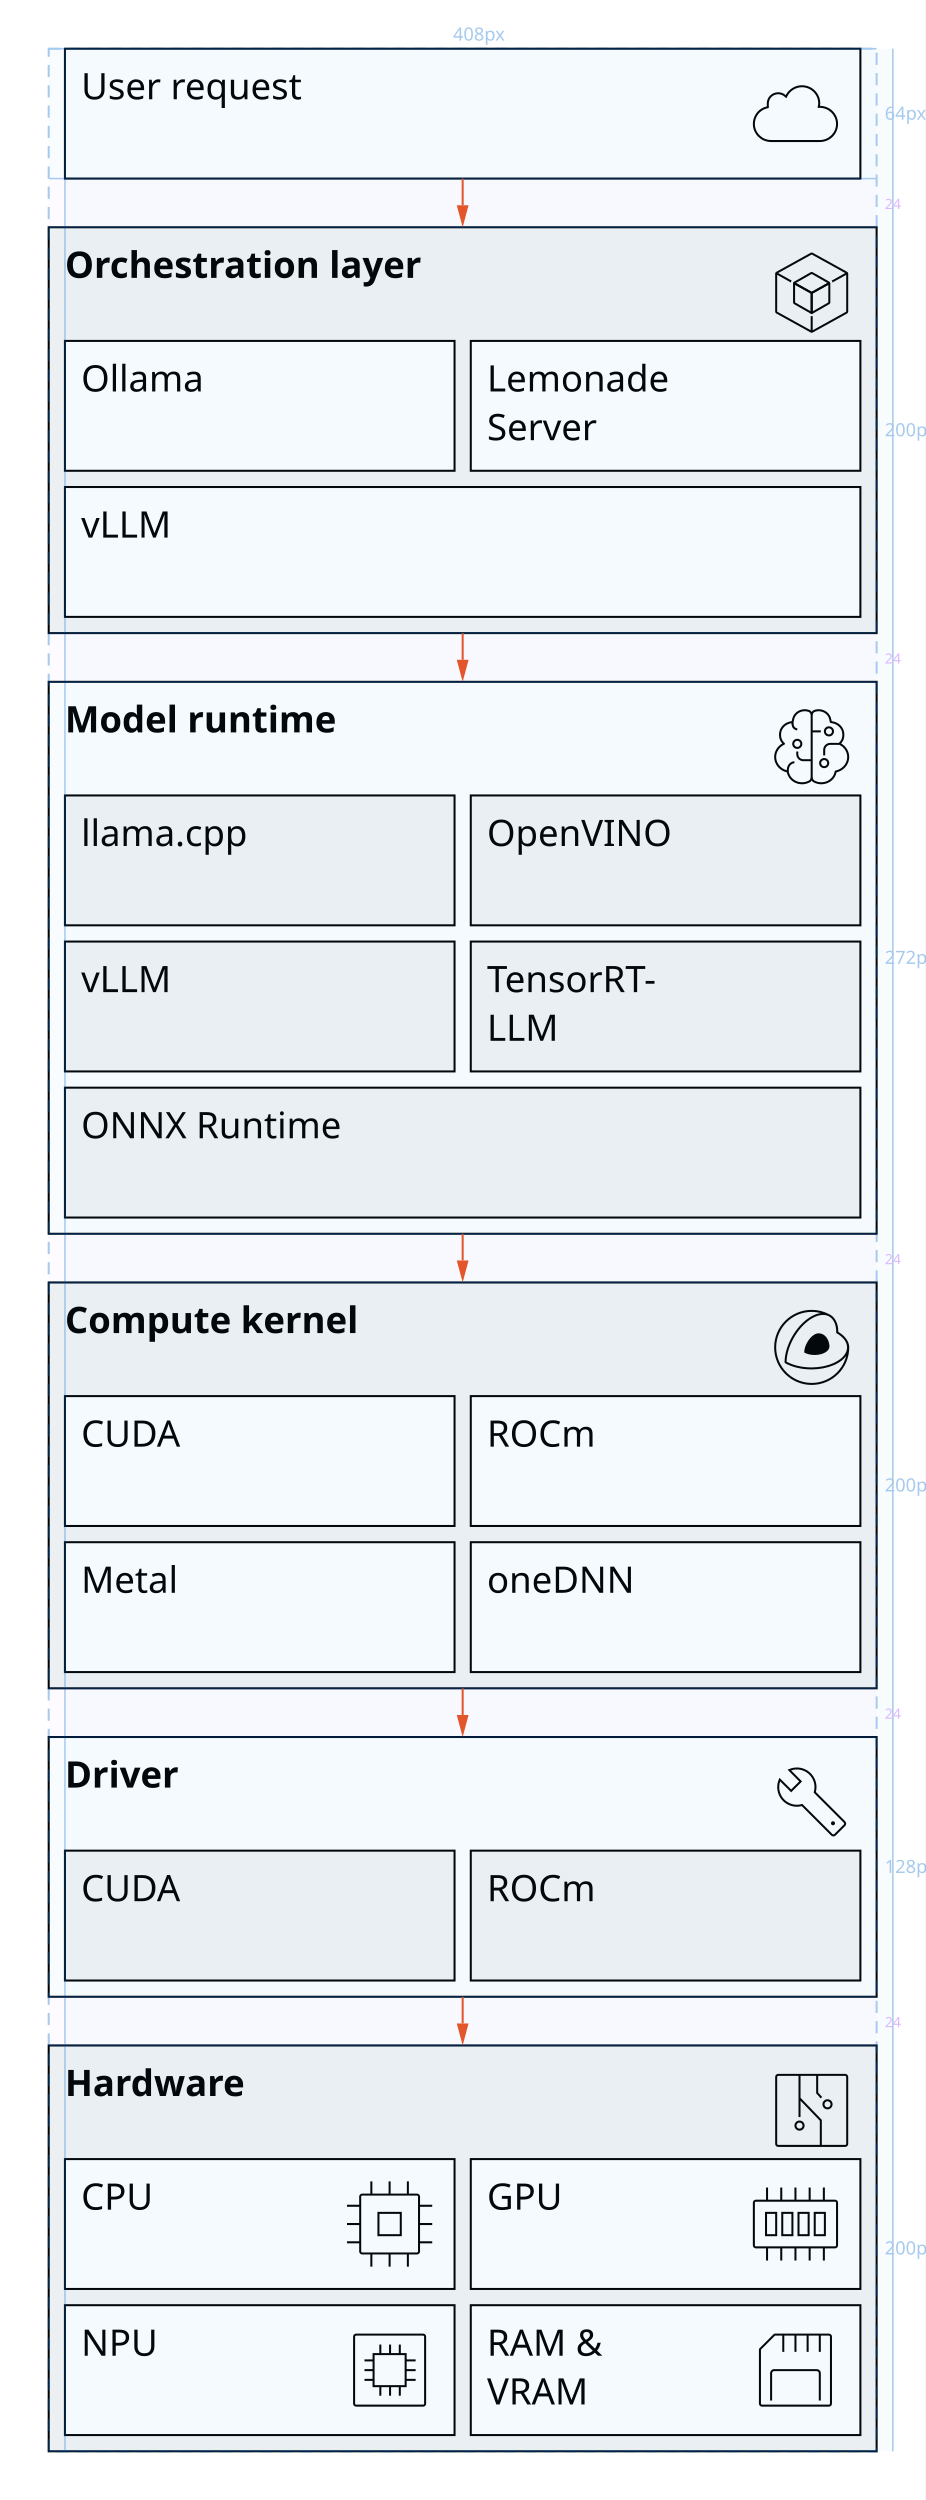
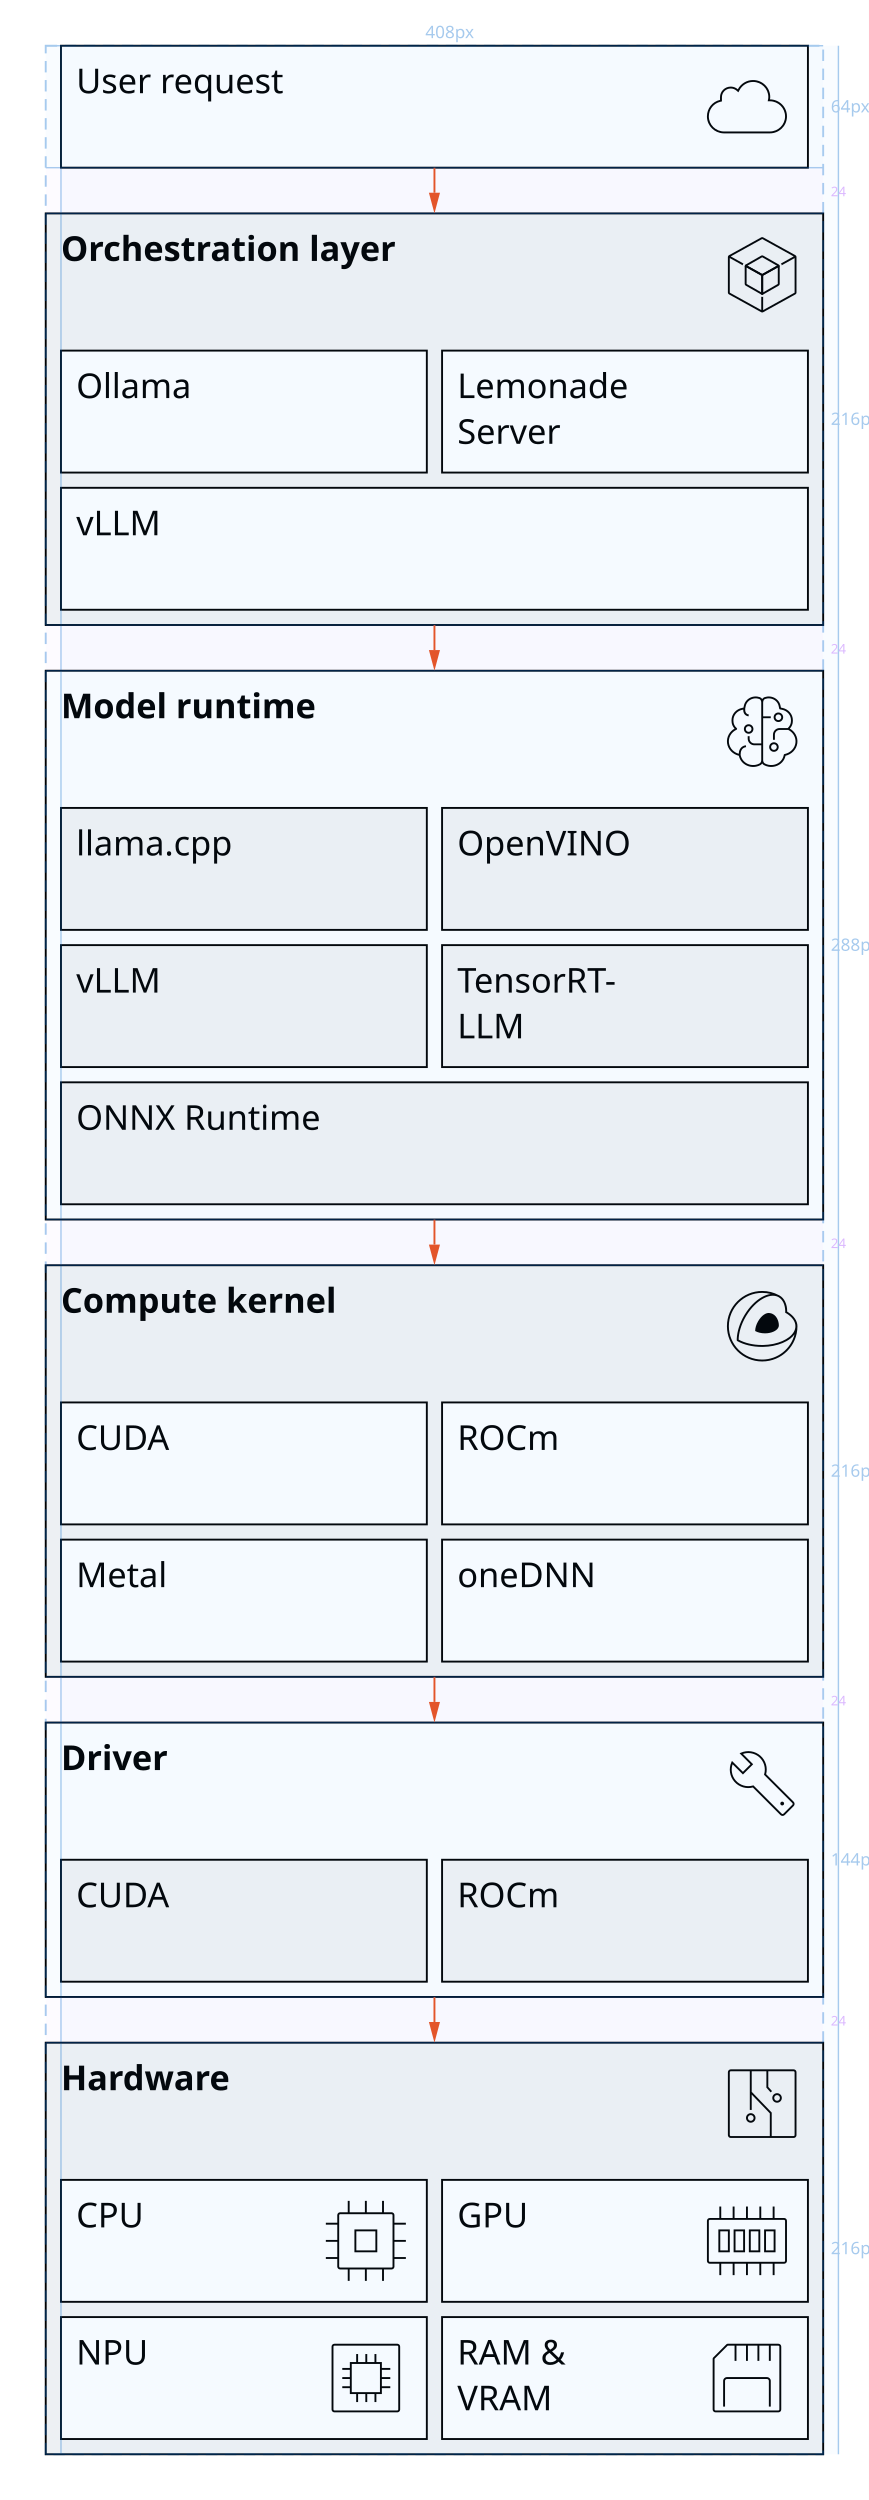
- <svg xmlns="http://www.w3.org/2000/svg" width="456" height="1232" viewBox="0 0 456 1232" xml:space="preserve">
-   <rect width="456" height="1232" fill="#FFFFFF" />
+ <svg xmlns="http://www.w3.org/2000/svg" width="456" height="1312" viewBox="0 0 456 1312" xml:space="preserve">
+   <rect width="456" height="1312" fill="#FFFFFF" />
  <g data-component-id="user">
    <rect x="32" y="24" width="392" height="64" fill="#FFFFFF" stroke="#000000" stroke-width="1" stroke-miterlimit="10" />
    <text font-family="Ubuntu Sans">
      <tspan x="40" y="48.92" font-size="18" font-weight="400" fill="#000000">User request</tspan>
    </text>
    <g class="dg-icon" transform="translate(368 32)">
      <path fill-rule="evenodd" clip-rule="evenodd" d="M27.186 10C32.196 10 36.217 14 36.217 18.923L36.211 19.143C36.187 19.652 36.094 20.147 36.093 20.154C41.041 20.216 45 24.154 45 29.077L44.988 29.536C44.748 34.246 40.822 38 35.969 38H12.031L11.565 37.988C6.928 37.757 3.245 34.094 3.012 29.536L3 29.077C3 24.954 5.784 21.352 9.866 20.429V18.984C9.866 15.908 12.402 13.446 15.495 13.446L15.749 13.452C17.017 13.51 18.22 13.996 19.206 14.861C20.753 11.908 23.845 10 27.186 10ZM27.186 11C24.224 11 21.469 12.695 20.092 15.325L19.502 16.452L18.547 15.613C17.674 14.847 16.608 14.446 15.495 14.446C12.935 14.446 10.866 16.479 10.866 18.984V21.227L10.087 21.403C6.472 22.221 4 25.409 4 29.077C4 33.438 7.564 37 12.031 37H35.969C40.436 37 44 33.438 44 29.077C44 24.713 40.493 21.208 36.08 21.153L34.888 21.139L35.11 19.967V19.965C35.111 19.962 35.112 19.956 35.113 19.948C35.116 19.933 35.121 19.91 35.126 19.88C35.136 19.819 35.149 19.73 35.163 19.626C35.191 19.411 35.217 19.151 35.217 18.923C35.217 14.562 31.653 11 27.186 11Z" fill="#000000" />
    </g>
  </g>
  <g data-component-id="orch">
-     <rect x="24" y="112" width="408" height="200" fill="#F3F3F3" stroke="#000000" stroke-width="1" stroke-miterlimit="10" />
+     <rect x="24" y="112" width="408" height="216" fill="#F3F3F3" stroke="#000000" stroke-width="1" stroke-miterlimit="10" />
    <text font-family="Ubuntu Sans">
      <tspan x="32" y="136.92" font-size="18" font-weight="700" fill="#000000">Orchestration layer</tspan>
    </text>
  </g>
  <g data-component-id="_auto_orch_2">
-     <rect x="32" y="168" width="192" height="64" fill="#FFFFFF" stroke="#000000" stroke-width="1" stroke-miterlimit="10" />
-     <text font-family="Ubuntu Sans">
-       <tspan x="40" y="192.92" font-size="18" font-weight="400" fill="#000000">Ollama</tspan>
+     <rect x="32" y="184" width="192" height="64" fill="#FFFFFF" stroke="#000000" stroke-width="1" stroke-miterlimit="10" />
+     <text font-family="Ubuntu Sans">
+       <tspan x="40" y="208.92" font-size="18" font-weight="400" fill="#000000">Ollama</tspan>
    </text>
  </g>
  <g data-component-id="_auto_orch_3">
-     <rect x="232" y="168" width="192" height="64" fill="#FFFFFF" stroke="#000000" stroke-width="1" stroke-miterlimit="10" />
-     <text font-family="Ubuntu Sans">
-       <tspan x="240" y="192.92" font-size="18" font-weight="400" fill="#000000">Lemonade</tspan>
-       <tspan x="240" y="216.92" font-size="18" font-weight="400" fill="#000000">Server</tspan>
+     <rect x="232" y="184" width="192" height="64" fill="#FFFFFF" stroke="#000000" stroke-width="1" stroke-miterlimit="10" />
+     <text font-family="Ubuntu Sans">
+       <tspan x="240" y="208.92" font-size="18" font-weight="400" fill="#000000">Lemonade</tspan>
+       <tspan x="240" y="232.92" font-size="18" font-weight="400" fill="#000000">Server</tspan>
    </text>
  </g>
  <g data-component-id="_auto_orch_4">
-     <rect x="32" y="240" width="392" height="64" fill="#FFFFFF" stroke="#000000" stroke-width="1" stroke-miterlimit="10" />
-     <text font-family="Ubuntu Sans">
-       <tspan x="40" y="264.92" font-size="18" font-weight="400" fill="#000000">vLLM</tspan>
+     <rect x="32" y="256" width="392" height="64" fill="#FFFFFF" stroke="#000000" stroke-width="1" stroke-miterlimit="10" />
+     <text font-family="Ubuntu Sans">
+       <tspan x="40" y="280.92" font-size="18" font-weight="400" fill="#000000">vLLM</tspan>
    </text>
  </g>
  <g data-component-id="orch">
    <g class="dg-icon" transform="translate(376 120)">
      <path d="M33.185 19.803L24.499 24.648V34.566L24 34.852L23.499 34.565V24.648L14.815 19.804L15.21 18.879L23.999 23.78L32.787 18.879L33.185 19.803Z" fill="#000000" />
      <path fill-rule="evenodd" clip-rule="evenodd" d="M41.484 13.966C41.803 14.142 42 14.477 42 14.841V33.587C42 33.95 41.803 34.285 41.484 34.462L24.485 43.871C24.183 44.038 23.817 44.038 23.516 43.871L6.516 34.462C6.198 34.285 6 33.95 6 33.587V14.841C6 14.477 6.198 14.142 6.516 13.966L23.516 4.557C23.817 4.391 24.183 4.391 24.485 4.557L41.484 13.966ZM7.474 14.566L14.19 18.311C13.958 18.444 13.815 18.691 13.815 18.958V19.246L6.99 15.44V33.592L23.499 42.73V35.717L23.503 35.72C23.811 35.896 24.189 35.896 24.496 35.72L24.499 35.718V42.731L41.01 33.592V15.44L34.185 19.245V18.96C34.185 18.691 34.041 18.443 33.808 18.31L40.524 14.565L24 5.42L7.474 14.566Z" fill="#000000" />
      <path fill-rule="evenodd" clip-rule="evenodd" d="M32.682 18.819C32.993 18.997 33.186 19.328 33.186 19.687V29.023C33.186 29.382 32.993 29.714 32.682 29.892L24.497 34.568C24.19 34.744 23.812 34.744 23.505 34.568L15.319 29.892C15.007 29.714 14.815 29.382 14.815 29.023V19.687C14.815 19.328 15.007 18.997 15.319 18.819L23.505 14.141C23.812 13.966 24.19 13.966 24.497 14.141L32.682 18.819ZM15.816 29.023L23.5 33.413V24.648L15.816 20.362V29.023ZM24.5 24.648V33.413L32.186 29.023V20.362L24.5 24.648ZM16.231 19.45L23.999 23.782L31.769 19.448L24 15.009L16.231 19.45Z" fill="#000000" />
    </g>
  </g>
  <g data-component-id="runtime">
-     <rect x="24" y="336" width="408" height="272" fill="#FFFFFF" stroke="#000000" stroke-width="1" stroke-miterlimit="10" />
-     <text font-family="Ubuntu Sans">
-       <tspan x="32" y="360.92" font-size="18" font-weight="700" fill="#000000">Model runtime</tspan>
+     <rect x="24" y="352" width="408" height="288" fill="#FFFFFF" stroke="#000000" stroke-width="1" stroke-miterlimit="10" />
+     <text font-family="Ubuntu Sans">
+       <tspan x="32" y="376.92" font-size="18" font-weight="700" fill="#000000">Model runtime</tspan>
    </text>
  </g>
  <g data-component-id="_auto_runtime_6">
-     <rect x="32" y="392" width="192" height="64" fill="#F3F3F3" stroke="#000000" stroke-width="1" stroke-miterlimit="10" />
-     <text font-family="Ubuntu Sans">
-       <tspan x="40" y="416.92" font-size="18" font-weight="400" fill="#000000">llama.cpp</tspan>
+     <rect x="32" y="424" width="192" height="64" fill="#F3F3F3" stroke="#000000" stroke-width="1" stroke-miterlimit="10" />
+     <text font-family="Ubuntu Sans">
+       <tspan x="40" y="448.92" font-size="18" font-weight="400" fill="#000000">llama.cpp</tspan>
    </text>
  </g>
  <g data-component-id="_auto_runtime_7">
-     <rect x="232" y="392" width="192" height="64" fill="#F3F3F3" stroke="#000000" stroke-width="1" stroke-miterlimit="10" />
-     <text font-family="Ubuntu Sans">
-       <tspan x="240" y="416.92" font-size="18" font-weight="400" fill="#000000">OpenVINO</tspan>
+     <rect x="232" y="424" width="192" height="64" fill="#F3F3F3" stroke="#000000" stroke-width="1" stroke-miterlimit="10" />
+     <text font-family="Ubuntu Sans">
+       <tspan x="240" y="448.92" font-size="18" font-weight="400" fill="#000000">OpenVINO</tspan>
    </text>
  </g>
  <g data-component-id="_auto_runtime_8">
-     <rect x="32" y="464" width="192" height="64" fill="#F3F3F3" stroke="#000000" stroke-width="1" stroke-miterlimit="10" />
-     <text font-family="Ubuntu Sans">
-       <tspan x="40" y="488.92" font-size="18" font-weight="400" fill="#000000">vLLM</tspan>
+     <rect x="32" y="496" width="192" height="64" fill="#F3F3F3" stroke="#000000" stroke-width="1" stroke-miterlimit="10" />
+     <text font-family="Ubuntu Sans">
+       <tspan x="40" y="520.92" font-size="18" font-weight="400" fill="#000000">vLLM</tspan>
    </text>
  </g>
  <g data-component-id="_auto_runtime_9">
-     <rect x="232" y="464" width="192" height="64" fill="#F3F3F3" stroke="#000000" stroke-width="1" stroke-miterlimit="10" />
-     <text font-family="Ubuntu Sans">
-       <tspan x="240" y="488.92" font-size="18" font-weight="400" fill="#000000">TensorRT-</tspan>
-       <tspan x="240" y="512.92" font-size="18" font-weight="400" fill="#000000">LLM</tspan>
+     <rect x="232" y="496" width="192" height="64" fill="#F3F3F3" stroke="#000000" stroke-width="1" stroke-miterlimit="10" />
+     <text font-family="Ubuntu Sans">
+       <tspan x="240" y="520.92" font-size="18" font-weight="400" fill="#000000">TensorRT-</tspan>
+       <tspan x="240" y="544.92" font-size="18" font-weight="400" fill="#000000">LLM</tspan>
    </text>
  </g>
  <g data-component-id="_auto_runtime_10">
-     <rect x="32" y="536" width="392" height="64" fill="#F3F3F3" stroke="#000000" stroke-width="1" stroke-miterlimit="10" />
-     <text font-family="Ubuntu Sans">
-       <tspan x="40" y="560.92" font-size="18" font-weight="400" fill="#000000">ONNX Runtime</tspan>
+     <rect x="32" y="568" width="392" height="64" fill="#F3F3F3" stroke="#000000" stroke-width="1" stroke-miterlimit="10" />
+     <text font-family="Ubuntu Sans">
+       <tspan x="40" y="592.92" font-size="18" font-weight="400" fill="#000000">ONNX Runtime</tspan>
    </text>
  </g>
  <g data-component-id="runtime">
-     <g class="dg-icon" transform="translate(376 344)">
+     <g class="dg-icon" transform="translate(376 360)">
      <path fill-rule="evenodd" clip-rule="evenodd" d="M30.159 29.553C31.539 29.553 32.658 30.672 32.658 32.053C32.658 33.433 31.539 34.553 30.159 34.553C28.778 34.553 27.659 33.433 27.659 32.053C27.659 30.672 28.778 29.553 30.159 29.553ZM30.159 30.553C29.33 30.553 28.659 31.224 28.659 32.053C28.659 32.881 29.33 33.553 30.159 33.553C30.987 33.553 31.658 32.881 31.659 32.053C31.659 31.224 30.987 30.553 30.159 30.553Z" fill="#000000" />
      <path fill-rule="evenodd" clip-rule="evenodd" d="M16.895 20.079C18.276 20.079 19.395 21.198 19.395 22.579C19.395 23.96 18.276 25.079 16.895 25.079C15.514 25.079 14.395 23.96 14.395 22.579C14.395 21.198 15.514 20.079 16.895 20.079ZM16.895 21.079C16.066 21.079 15.395 21.751 15.395 22.579C15.395 23.407 16.066 24.079 16.895 24.079C17.723 24.079 18.395 23.407 18.395 22.579C18.395 21.751 17.723 21.079 16.895 21.079Z" fill="#000000" />
      <path fill-rule="evenodd" clip-rule="evenodd" d="M32.5 13.921C33.881 13.921 35 15.04 35 16.421C35 17.801 33.881 18.921 32.5 18.921C31.119 18.921 30 17.802 30 16.421C30 15.04 31.12 13.921 32.5 13.921ZM32.5 14.921C31.672 14.921 31 15.592 31 16.421C31 17.249 31.672 17.921 32.5 17.921C33.328 17.921 34 17.249 34 16.421C34 15.593 33.328 14.921 32.5 14.921Z" fill="#000000" />
      <path fill-rule="evenodd" clip-rule="evenodd" d="M26.617 5.548C27.662 5.422 28.724 5.545 29.707 5.905C30.689 6.266 31.563 6.853 32.246 7.616C32.929 8.38 33.399 9.296 33.608 10.279L33.84 11.366L34.485 11.487C36.059 11.783 37.48 12.582 38.506 13.755C39.532 14.928 40.097 16.404 40.097 17.932V18.377C40.097 19.914 39.495 21.314 38.511 22.385C39.766 23.102 40.804 24.125 41.508 25.355C42.327 26.786 42.651 28.425 42.433 30.042C42.215 31.658 41.467 33.166 40.297 34.358C39.203 35.471 37.793 36.256 36.241 36.626L36.219 36.728C35.953 37.973 35.342 39.128 34.452 40.075C33.562 41.023 32.423 41.73 31.154 42.129C29.885 42.528 28.527 42.607 27.217 42.356C26.409 42.202 25.635 41.927 24.926 41.542C24.531 41.328 24.226 41.027 24 40.679C23.774 41.027 23.469 41.328 23.074 41.542C22.364 41.927 21.591 42.202 20.783 42.356C19.473 42.607 18.114 42.528 16.846 42.129C15.576 41.73 14.438 41.023 13.548 40.075C12.657 39.128 12.047 37.973 11.781 36.728L11.759 36.626C10.207 36.256 8.796 35.471 7.703 34.358C6.533 33.166 5.784 31.658 5.566 30.042C5.348 28.425 5.673 26.786 6.492 25.355C7.196 24.125 8.233 23.102 9.489 22.385C8.504 21.314 7.902 19.914 7.902 18.377V17.932C7.903 16.404 8.468 14.928 9.494 13.755C10.519 12.582 11.941 11.783 13.514 11.487L14.16 11.366L14.391 10.279C14.601 9.296 15.071 8.38 15.754 7.616C16.436 6.853 17.31 6.266 18.293 5.905C19.275 5.545 20.338 5.422 21.383 5.548C21.85 5.604 22.308 5.709 22.747 5.86C23.301 6.051 23.714 6.413 24 6.856C24.286 6.413 24.699 6.051 25.253 5.86C25.692 5.709 26.15 5.604 26.617 5.548ZM21.264 6.541C20.374 6.434 19.471 6.538 18.637 6.844C17.804 7.149 17.069 7.646 16.499 8.283C15.929 8.921 15.542 9.679 15.37 10.488L15.083 11.838C15.055 12.484 15.066 13.176 15.311 13.753C15.541 14.292 15.995 14.778 16.996 14.983L16.795 15.964C16.78 15.961 16.765 15.956 16.751 15.953L16.749 15.964C15.439 15.695 14.708 14.997 14.345 14.144C14.102 13.571 14.036 12.952 14.028 12.407L13.699 12.471C12.338 12.727 11.119 13.416 10.247 14.413C9.375 15.41 8.903 16.654 8.902 17.933V18.377C8.902 19.853 9.573 21.191 10.661 22.132C10.789 22.243 10.852 22.412 10.829 22.58C10.805 22.748 10.697 22.892 10.544 22.964C9.183 23.596 8.072 24.608 7.36 25.852C6.648 27.095 6.368 28.513 6.556 29.908C6.745 31.304 7.393 32.615 8.417 33.657C9.305 34.561 10.437 35.223 11.693 35.575C11.739 34.792 11.899 33.931 12.312 33.164C12.857 32.152 13.819 31.348 15.391 31.086L15.474 31.579L15.556 32.072C14.287 32.284 13.591 32.901 13.193 33.639C12.791 34.385 12.675 35.295 12.678 36.137L12.759 36.519C12.985 37.581 13.508 38.572 14.277 39.391C15.046 40.209 16.035 40.825 17.145 41.175C18.256 41.524 19.447 41.593 20.596 41.374C21.303 41.239 21.979 40.997 22.598 40.662C23.174 40.35 23.5 39.675 23.5 38.908V31.131H19.894C17.962 31.131 16.394 29.564 16.394 27.631V26.368H17.394V27.631C17.394 29.012 18.514 30.131 19.894 30.131H23.5V8.627C23.5 7.765 23.09 7.035 22.423 6.806C22.05 6.678 21.661 6.589 21.264 6.541ZM29.362 6.844C28.529 6.538 27.625 6.434 26.736 6.541C26.339 6.589 25.95 6.678 25.577 6.806C24.91 7.035 24.5 7.765 24.5 8.627V15.921H28.5V16.921H24.5V38.908C24.5 39.675 24.826 40.35 25.402 40.662C26.021 40.997 26.696 41.239 27.404 41.374C28.553 41.593 29.744 41.524 30.854 41.175C31.965 40.825 32.953 40.209 33.722 39.391C34.491 38.572 35.014 37.581 35.241 36.519L35.329 36.103C35.365 35.932 35.489 35.794 35.65 35.736L35.721 35.717L35.999 35.656C37.377 35.33 38.623 34.635 39.583 33.657C40.606 32.615 41.255 31.304 41.443 29.908C41.631 28.513 41.351 27.095 40.639 25.852C39.969 24.68 38.945 23.716 37.692 23.079H33.158C31.777 23.079 30.658 24.198 30.658 25.579V28.264H29.658V25.579C29.658 23.646 31.225 22.079 33.158 22.079H37.397C38.45 21.141 39.097 19.826 39.097 18.377V17.933C39.097 16.654 38.624 15.41 37.753 14.413C36.881 13.416 35.662 12.727 34.301 12.471L33.327 12.288C33.129 12.251 32.971 12.098 32.929 11.9L32.63 10.488C32.457 9.679 32.07 8.921 31.501 8.283C30.931 7.646 30.195 7.149 29.362 6.844Z" fill="#000000" />
    </g>
  </g>
  <g data-component-id="kernel">
-     <rect x="24" y="632" width="408" height="200" fill="#F3F3F3" stroke="#000000" stroke-width="1" stroke-miterlimit="10" />
-     <text font-family="Ubuntu Sans">
-       <tspan x="32" y="656.92" font-size="18" font-weight="700" fill="#000000">Compute kernel</tspan>
+     <rect x="24" y="664" width="408" height="216" fill="#F3F3F3" stroke="#000000" stroke-width="1" stroke-miterlimit="10" />
+     <text font-family="Ubuntu Sans">
+       <tspan x="32" y="688.92" font-size="18" font-weight="700" fill="#000000">Compute kernel</tspan>
    </text>
  </g>
  <g data-component-id="_auto_kernel_12">
-     <rect x="32" y="688" width="192" height="64" fill="#FFFFFF" stroke="#000000" stroke-width="1" stroke-miterlimit="10" />
-     <text font-family="Ubuntu Sans">
-       <tspan x="40" y="712.92" font-size="18" font-weight="400" fill="#000000">CUDA</tspan>
+     <rect x="32" y="736" width="192" height="64" fill="#FFFFFF" stroke="#000000" stroke-width="1" stroke-miterlimit="10" />
+     <text font-family="Ubuntu Sans">
+       <tspan x="40" y="760.92" font-size="18" font-weight="400" fill="#000000">CUDA</tspan>
    </text>
  </g>
  <g data-component-id="_auto_kernel_13">
-     <rect x="232" y="688" width="192" height="64" fill="#FFFFFF" stroke="#000000" stroke-width="1" stroke-miterlimit="10" />
-     <text font-family="Ubuntu Sans">
-       <tspan x="240" y="712.92" font-size="18" font-weight="400" fill="#000000">ROCm</tspan>
+     <rect x="232" y="736" width="192" height="64" fill="#FFFFFF" stroke="#000000" stroke-width="1" stroke-miterlimit="10" />
+     <text font-family="Ubuntu Sans">
+       <tspan x="240" y="760.92" font-size="18" font-weight="400" fill="#000000">ROCm</tspan>
    </text>
  </g>
  <g data-component-id="_auto_kernel_14">
-     <rect x="32" y="760" width="192" height="64" fill="#FFFFFF" stroke="#000000" stroke-width="1" stroke-miterlimit="10" />
-     <text font-family="Ubuntu Sans">
-       <tspan x="40" y="784.92" font-size="18" font-weight="400" fill="#000000">Metal</tspan>
+     <rect x="32" y="808" width="192" height="64" fill="#FFFFFF" stroke="#000000" stroke-width="1" stroke-miterlimit="10" />
+     <text font-family="Ubuntu Sans">
+       <tspan x="40" y="832.92" font-size="18" font-weight="400" fill="#000000">Metal</tspan>
    </text>
  </g>
  <g data-component-id="_auto_kernel_15">
-     <rect x="232" y="760" width="192" height="64" fill="#FFFFFF" stroke="#000000" stroke-width="1" stroke-miterlimit="10" />
-     <text font-family="Ubuntu Sans">
-       <tspan x="240" y="784.92" font-size="18" font-weight="400" fill="#000000">oneDNN</tspan>
+     <rect x="232" y="808" width="192" height="64" fill="#FFFFFF" stroke="#000000" stroke-width="1" stroke-miterlimit="10" />
+     <text font-family="Ubuntu Sans">
+       <tspan x="240" y="832.92" font-size="18" font-weight="400" fill="#000000">oneDNN</tspan>
    </text>
  </g>
  <g data-component-id="kernel">
-     <g class="dg-icon" transform="translate(376 640)">
+     <g class="dg-icon" transform="translate(376 672)">
      <path fill-rule="evenodd" clip-rule="evenodd" d="M24 5.5C27.147 5.5 30.111 6.288 32.707 7.675C32.857 7.747 33.006 7.823 33.151 7.907C34.429 8.645 35.383 9.765 36.035 11.148C36.765 12.64 37.13 14.384 37.097 16.08C37.099 16.163 37.104 16.246 37.105 16.33C37.105 16.336 37.109 16.343 37.114 16.346C37.224 16.411 37.33 16.479 37.437 16.546C37.461 16.561 37.485 16.576 37.51 16.592C39.06 17.572 40.326 18.735 41.185 20.037C41.957 21.172 42.5 22.506 42.5 24C42.5 34.217 34.217 42.5 24 42.5C13.783 42.5 5.5 34.217 5.5 24C5.5 13.783 13.783 5.5 24 5.5ZM24 6.5C14.335 6.5 6.5 14.335 6.5 24C6.5 33.665 14.335 41.5 24 41.5C32.212 41.5 39.101 35.843 40.987 28.213C40.394 29.041 39.64 29.811 38.75 30.507C36.486 32.277 33.327 33.614 29.69 34.312C29.658 34.321 29.626 34.326 29.596 34.329C28.019 34.626 26.35 34.808 24.619 34.849L23.868 34.857C18.871 34.857 14.318 33.708 10.972 31.822C10.77 31.743 10.629 31.546 10.63 31.317L10.649 30.586C10.818 26.89 12.093 22.634 14.452 18.548L14.935 17.738C17.397 13.747 20.513 10.645 23.652 8.822C25.261 7.889 26.898 7.28 28.466 7.075C27.04 6.7 25.544 6.5 24 6.5ZM32.238 8.558C30.027 7.518 27.15 7.948 24.154 9.687C21.18 11.413 18.177 14.387 15.787 18.261L15.317 19.048C12.933 23.177 11.716 27.447 11.637 31.046C14.794 32.777 19.1 33.857 23.868 33.857L24.596 33.849C26.284 33.809 27.911 33.632 29.444 33.341C29.448 33.34 29.452 33.34 29.456 33.339C29.459 33.338 29.463 33.337 29.466 33.337L30.123 33.203C33.375 32.501 36.148 31.271 38.134 29.719C40.253 28.062 41.434 26.074 41.434 23.984C41.434 22.796 41.05 21.639 40.331 20.558C40.134 20.271 39.918 19.995 39.688 19.731C38.639 18.527 37.332 17.603 36.332 17.053L36.051 16.898L36.074 16.578C36.086 16.413 36.093 16.247 36.097 16.082C36.047 14.363 35.725 12.847 35.145 11.604C34.551 10.389 33.702 9.382 32.645 8.78C32.51 8.704 32.375 8.63 32.238 8.558Z" fill="#000000" />
      <path d="M21.829 21.455C23.606 18.377 26.095 16.68 28.032 17.117C31.503 17.587 32.75 21.382 32.75 23.55C32.75 25.402 30.656 26.972 27.753 27.524V27.525C27.752 27.525 27.75 27.525 27.749 27.525C27.028 27.662 26.257 27.737 25.456 27.737C23.457 27.737 21.646 27.275 20.328 26.527C20.323 26.526 20.318 26.525 20.312 26.524C20.319 25.005 20.824 23.195 21.829 21.455Z" fill="#000000" />
    </g>
  </g>
  <g data-component-id="driver">
-     <rect x="24" y="856" width="408" height="128" fill="#FFFFFF" stroke="#000000" stroke-width="1" stroke-miterlimit="10" />
-     <text font-family="Ubuntu Sans">
-       <tspan x="32" y="880.92" font-size="18" font-weight="700" fill="#000000">Driver</tspan>
+     <rect x="24" y="904" width="408" height="144" fill="#FFFFFF" stroke="#000000" stroke-width="1" stroke-miterlimit="10" />
+     <text font-family="Ubuntu Sans">
+       <tspan x="32" y="928.92" font-size="18" font-weight="700" fill="#000000">Driver</tspan>
    </text>
  </g>
  <g data-component-id="_auto_driver_17">
-     <rect x="32" y="912" width="192" height="64" fill="#F3F3F3" stroke="#000000" stroke-width="1" stroke-miterlimit="10" />
-     <text font-family="Ubuntu Sans">
-       <tspan x="40" y="936.92" font-size="18" font-weight="400" fill="#000000">CUDA</tspan>
+     <rect x="32" y="976" width="192" height="64" fill="#F3F3F3" stroke="#000000" stroke-width="1" stroke-miterlimit="10" />
+     <text font-family="Ubuntu Sans">
+       <tspan x="40" y="1000.92" font-size="18" font-weight="400" fill="#000000">CUDA</tspan>
    </text>
  </g>
  <g data-component-id="_auto_driver_18">
-     <rect x="232" y="912" width="192" height="64" fill="#F3F3F3" stroke="#000000" stroke-width="1" stroke-miterlimit="10" />
-     <text font-family="Ubuntu Sans">
-       <tspan x="240" y="936.92" font-size="18" font-weight="400" fill="#000000">ROCm</tspan>
+     <rect x="232" y="976" width="192" height="64" fill="#F3F3F3" stroke="#000000" stroke-width="1" stroke-miterlimit="10" />
+     <text font-family="Ubuntu Sans">
+       <tspan x="240" y="1000.92" font-size="18" font-weight="400" fill="#000000">ROCm</tspan>
    </text>
  </g>
  <g data-component-id="driver">
-     <g class="dg-icon" transform="translate(376 864)">
+     <g class="dg-icon" transform="translate(376 912)">
      <path fill-rule="evenodd" clip-rule="evenodd" d="M12.789 7.83C14.474 7.083 16.339 6.833 18.161 7.109C19.984 7.386 21.69 8.179 23.077 9.393C24.464 10.607 25.476 12.192 25.992 13.962C26.48 15.635 26.505 17.408 26.069 19.092L40.536 33.559C40.833 33.862 41 34.269 41 34.692C41 35.116 40.833 35.523 40.536 35.825L35.825 40.536C35.523 40.833 35.116 41 34.692 41C34.269 41 33.862 40.833 33.559 40.536L19.092 26.069C17.408 26.505 15.635 26.48 13.962 25.992C12.192 25.476 10.607 24.464 9.393 23.077C8.179 21.69 7.386 19.984 7.109 18.161C6.833 16.339 7.083 14.474 7.83 12.789L8.124 12.126L13.888 17.847L17.847 13.888L12.126 8.124L12.789 7.83ZM18.011 8.099C16.621 7.888 15.204 8.018 13.882 8.475L19.259 13.891L13.891 19.259L8.475 13.882C8.018 15.204 7.888 16.621 8.099 18.011C8.347 19.645 9.057 21.174 10.146 22.418C11.234 23.662 12.655 24.569 14.242 25.032C15.829 25.495 17.515 25.494 19.102 25.031L19.386 24.948L19.595 25.158L34.264 39.826C34.379 39.937 34.532 40 34.692 40C34.854 40 35.009 39.936 35.124 39.823L39.823 35.124C39.936 35.009 40 34.854 40 34.692C40 34.532 39.937 34.379 39.826 34.264L25.158 19.595L24.948 19.386L25.031 19.102C25.494 17.515 25.495 15.829 25.032 14.242C24.569 12.655 23.662 11.234 22.418 10.146C21.174 9.057 19.645 8.347 18.011 8.099Z" fill="#000000" />
      <path d="M35.5 34.5C35.5 35.052 35.052 35.5 34.5 35.5C33.948 35.5 33.5 35.052 33.5 34.5C33.5 33.948 33.948 33.5 34.5 33.5C35.052 33.5 35.5 33.948 35.5 34.5Z" fill="#000000" />
    </g>
  </g>
  <g data-component-id="hardware">
-     <rect x="24" y="1008" width="408" height="200" fill="#F3F3F3" stroke="#000000" stroke-width="1" stroke-miterlimit="10" />
-     <text font-family="Ubuntu Sans">
-       <tspan x="32" y="1032.92" font-size="18" font-weight="700" fill="#000000">Hardware</tspan>
+     <rect x="24" y="1072" width="408" height="216" fill="#F3F3F3" stroke="#000000" stroke-width="1" stroke-miterlimit="10" />
+     <text font-family="Ubuntu Sans">
+       <tspan x="32" y="1096.92" font-size="18" font-weight="700" fill="#000000">Hardware</tspan>
    </text>
  </g>
  <g data-component-id="_auto_hardware_20">
-     <rect x="32" y="1064" width="192" height="64" fill="#FFFFFF" stroke="#000000" stroke-width="1" stroke-miterlimit="10" />
-     <text font-family="Ubuntu Sans">
-       <tspan x="40" y="1088.92" font-size="18" font-weight="400" fill="#000000">CPU</tspan>
-     </text>
-     <g class="dg-icon" transform="translate(168 1072)">
+     <rect x="32" y="1144" width="192" height="64" fill="#FFFFFF" stroke="#000000" stroke-width="1" stroke-miterlimit="10" />
+     <text font-family="Ubuntu Sans">
+       <tspan x="40" y="1168.92" font-size="18" font-weight="400" fill="#000000">CPU</tspan>
+     </text>
+     <g class="dg-icon" transform="translate(168 1152)">
      <path fill-rule="evenodd" clip-rule="evenodd" d="M33.5 45H32.5V39H24.5V45H23.5V39H15.5V45H14.5V39H10.5C9.723 39 9.085 38.41 9.008 37.653L9 37.5V33.5H3V32.5H9V24.5H3V23.5H9V15.5H3V14.5H9V10.5C9 9.672 9.672 9 10.5 9H14.5V3H15.5V9H23.5V3H24.5V9H32.5V3H33.5V9H37.5L37.653 9.008C38.41 9.085 39 9.723 39 10.5V14.5H45V15.5H39V23.5H45V24.5H39V32.5H45V33.5H39V37.5L38.992 37.653C38.92 38.359 38.359 38.92 37.653 38.992L37.5 39H33.5V45ZM10.5 10C10.224 10 10 10.224 10 10.5V37.5C10 37.776 10.224 38 10.5 38H37.5C37.776 38 38 37.776 38 37.5V10.5C38 10.224 37.776 10 37.5 10H10.5Z" fill="#000000" />
      <path fill-rule="evenodd" clip-rule="evenodd" d="M30 30H18V18H30V30ZM19 29H29V19H19V29Z" fill="#000000" />
    </g>
  </g>
  <g data-component-id="_auto_hardware_21">
-     <rect x="232" y="1064" width="192" height="64" fill="#FFFFFF" stroke="#000000" stroke-width="1" stroke-miterlimit="10" />
-     <text font-family="Ubuntu Sans">
-       <tspan x="240" y="1088.92" font-size="18" font-weight="400" fill="#000000">GPU</tspan>
-     </text>
-     <g class="dg-icon" transform="translate(368 1072)">
+     <rect x="232" y="1144" width="192" height="64" fill="#FFFFFF" stroke="#000000" stroke-width="1" stroke-miterlimit="10" />
+     <text font-family="Ubuntu Sans">
+       <tspan x="240" y="1168.92" font-size="18" font-weight="400" fill="#000000">GPU</tspan>
+     </text>
+     <g class="dg-icon" transform="translate(368 1152)">
      <path fill-rule="evenodd" clip-rule="evenodd" d="M38.5 42H37.5V36H31.5V42H30.5V36H24.5V42H23.5V36H17.5V42H16.5V36H10.5V42H9.5V36H4.5L4.347 35.992C3.59 35.915 3 35.277 3 34.5V13.5C3 12.672 3.672 12 4.5 12H9.5V6H10.5V12H16.5V6H17.5V12H23.5V6H24.5V12H30.5V6H31.5V12H37.5V6H38.5V12H43.5C44.328 12 45 12.672 45 13.5V34.5C45 35.277 44.41 35.915 43.653 35.992L43.5 36H38.5V42ZM4.5 13C4.224 13 4 13.224 4 13.5V34.5C4 34.776 4.224 35 4.5 35H43.5C43.776 35 44 34.776 44 34.5V13.5C44 13.224 43.776 13 43.5 13H4.5Z" fill="#000000" />
      <path fill-rule="evenodd" clip-rule="evenodd" d="M15 30H9V18H15V30ZM10 29H14V19H10V29Z" fill="#000000" />
      <path fill-rule="evenodd" clip-rule="evenodd" d="M23 30H17V18H23V30ZM18 29H22V19H18V29Z" fill="#000000" />
      <path fill-rule="evenodd" clip-rule="evenodd" d="M31 30H25V18H31V30ZM26 29H30V19H26V29Z" fill="#000000" />
      <path fill-rule="evenodd" clip-rule="evenodd" d="M39 30H33V18H39V30ZM34 29H38V19H34V29Z" fill="#000000" />
    </g>
  </g>
  <g data-component-id="_auto_hardware_22">
-     <rect x="32" y="1136" width="192" height="64" fill="#FFFFFF" stroke="#000000" stroke-width="1" stroke-miterlimit="10" />
-     <text font-family="Ubuntu Sans">
-       <tspan x="40" y="1160.92" font-size="18" font-weight="400" fill="#000000">NPU</tspan>
-     </text>
-     <g class="dg-icon" transform="translate(168 1144)">
+     <rect x="32" y="1216" width="192" height="64" fill="#FFFFFF" stroke="#000000" stroke-width="1" stroke-miterlimit="10" />
+     <text font-family="Ubuntu Sans">
+       <tspan x="40" y="1240.92" font-size="18" font-weight="400" fill="#000000">NPU</tspan>
+     </text>
+     <g class="dg-icon" transform="translate(168 1224)">
      <path fill-rule="evenodd" clip-rule="evenodd" d="M40.653 6.008C41.41 6.085 42 6.723 42 7.5V40.5L41.992 40.653C41.92 41.359 41.359 41.92 40.653 41.992L40.5 42H7.5C6.723 42 6.085 41.41 6.008 40.653L6 40.5V7.5C6 6.672 6.672 6 7.5 6H40.5L40.653 6.008ZM7.5 7C7.258 7 7.056 7.171 7.01 7.399L7 7.5V40.5C7 40.776 7.224 41 7.5 41H40.5C40.776 41 41 40.776 41 40.5V7.5C41 7.258 40.829 7.056 40.601 7.01L40.5 7H7.5Z" fill="#000000" />
      <path fill-rule="evenodd" clip-rule="evenodd" d="M19.925 15.6H23.726V11.4H24.726V15.6H28.525V11.4H29.525V15.6H32.4V18.7H36.825V19.7H32.4V23.5H36.825V24.5H32.4V28.3H36.825V29.3H32.4V32.399H29.525V36.6H28.525V32.399H24.726V36.6H23.726V32.399H19.925V36.6H18.925V32.399H15.601V29.3H11.625V28.3H15.601V24.5H11.625V23.5H15.601V19.7H11.625V18.7H15.601V15.6H18.925V11.4H19.925V15.6ZM16.601 31.399H31.4V16.6H16.601V31.399Z" fill="#000000" />
    </g>
  </g>
  <g data-component-id="_auto_hardware_23">
-     <rect x="232" y="1136" width="192" height="64" fill="#FFFFFF" stroke="#000000" stroke-width="1" stroke-miterlimit="10" />
-     <text font-family="Ubuntu Sans">
-       <tspan x="240" y="1160.92" font-size="18" font-weight="400" fill="#000000">RAM &amp;</tspan>
-       <tspan x="240" y="1184.92" font-size="18" font-weight="400" fill="#000000">VRAM</tspan>
-     </text>
-     <g class="dg-icon" transform="translate(368 1144)">
+     <rect x="232" y="1216" width="192" height="64" fill="#FFFFFF" stroke="#000000" stroke-width="1" stroke-miterlimit="10" />
+     <text font-family="Ubuntu Sans">
+       <tspan x="240" y="1240.92" font-size="18" font-weight="400" fill="#000000">RAM &amp;</tspan>
+       <tspan x="240" y="1264.92" font-size="18" font-weight="400" fill="#000000">VRAM</tspan>
+     </text>
+     <g class="dg-icon" transform="translate(368 1224)">
      <path d="M34.5 23.5C35.605 23.5 36.5 24.395 36.5 25.5V39H35.5V25.5C35.5 24.948 35.052 24.5 34.5 24.5H13.5C12.948 24.5 12.5 24.948 12.5 25.5V39H11.5V25.5C11.5 24.395 12.395 23.5 13.5 23.5H34.5Z" fill="#000000" />
      <path fill-rule="evenodd" clip-rule="evenodd" d="M40.5 6C41.328 6 42 6.672 42 7.5V40.5C42 41.328 41.328 42 40.5 42H7.5C6.672 42 6 41.328 6 40.5V13.914C6 13.682 6.081 13.458 6.227 13.28L6.293 13.207L13.207 6.293C13.395 6.105 13.649 6 13.914 6H40.5ZM7 13.914V40.5C7 40.776 7.224 41 7.5 41H40.5C40.776 41 41 40.776 41 40.5V7.5C41 7.224 40.776 7 40.5 7H36.5V15H35.5V7H30.5V15H29.5V7H24.5V15H23.5V7H18.5V15H17.5V7H13.914L7 13.914Z" fill="#000000" />
    </g>
  </g>
  <g data-component-id="hardware">
-     <g class="dg-icon" transform="translate(376 1016)">
+     <g class="dg-icon" transform="translate(376 1080)">
      <path fill-rule="evenodd" clip-rule="evenodd" d="M40.653 6.007C41.41 6.084 42 6.722 42 7.499V40.499L41.992 40.652C41.92 41.358 41.359 41.919 40.653 41.991L40.5 41.999H7.5C6.723 41.999 6.085 41.409 6.008 40.652L6 40.499V7.499C6 6.671 6.672 5.999 7.5 5.999H40.5L40.653 6.007ZM7.5 6.999C7.258 6.999 7.056 7.171 7.01 7.398L7 7.499V40.499C7 40.775 7.224 40.999 7.5 40.999H28V29.091L18.5 19.238V27.3H17.5V6.999H7.5ZM18.5 17.798L28.86 28.542L29 28.688V40.999H40.5C40.776 40.999 41 40.775 41 40.499V7.499C41 7.257 40.828 7.055 40.601 7.009L40.5 6.999H27.2V15.208L29.173 17.417L28.8 17.75L28.428 18.083L26.327 15.733L26.2 15.591V6.999H18.5V17.798Z" fill="#000000" />
      <path fill-rule="evenodd" clip-rule="evenodd" d="M18 29C19.381 29 20.5 30.119 20.5 31.5C20.5 32.881 19.381 34 18 34C16.619 34 15.5 32.881 15.5 31.5C15.5 30.119 16.619 29 18 29ZM18 30C17.172 30 16.5 30.672 16.5 31.5C16.5 32.328 17.172 33 18 33C18.828 33 19.5 32.328 19.5 31.5C19.5 30.672 18.828 30 18 30Z" fill="#000000" />
      <path fill-rule="evenodd" clip-rule="evenodd" d="M31.8 18.5C33.181 18.5 34.3 19.619 34.3 21C34.3 22.381 33.181 23.5 31.8 23.5C30.419 23.5 29.3 22.381 29.3 21C29.3 19.619 30.419 18.5 31.8 18.5ZM31.8 19.5C30.971 19.5 30.3 20.172 30.3 21C30.3 21.828 30.971 22.5 31.8 22.5C32.628 22.5 33.3 21.828 33.3 21C33.3 20.172 32.628 19.5 31.8 19.5Z" fill="#000000" />
    </g>
  </g>
  <g data-component-id="_auto_1">
    <line x1="228" y1="88" x2="228" y2="101.159" fill="none" stroke="#E95420" stroke-width="1" stroke-miterlimit="10" />
    <polygon points="225.095,101.159 228,112 230.905,101.159" fill="#E95420" />
  </g>
  <g data-component-id="_auto_5">
-     <line x1="228" y1="312" x2="228" y2="325.159" fill="none" stroke="#E95420" stroke-width="1" stroke-miterlimit="10" />
-     <polygon points="225.095,325.159 228,336 230.905,325.159" fill="#E95420" />
+     <line x1="228" y1="328" x2="228" y2="341.159" fill="none" stroke="#E95420" stroke-width="1" stroke-miterlimit="10" />
+     <polygon points="225.095,341.159 228,352 230.905,341.159" fill="#E95420" />
  </g>
  <g data-component-id="_auto_11">
-     <line x1="228" y1="608" x2="228" y2="621.159" fill="none" stroke="#E95420" stroke-width="1" stroke-miterlimit="10" />
-     <polygon points="225.095,621.159 228,632 230.905,621.159" fill="#E95420" />
+     <line x1="228" y1="640" x2="228" y2="653.159" fill="none" stroke="#E95420" stroke-width="1" stroke-miterlimit="10" />
+     <polygon points="225.095,653.159 228,664 230.905,653.159" fill="#E95420" />
  </g>
  <g data-component-id="_auto_16">
-     <line x1="228" y1="832" x2="228" y2="845.159" fill="none" stroke="#E95420" stroke-width="1" stroke-miterlimit="10" />
-     <polygon points="225.095,845.159 228,856 230.905,845.159" fill="#E95420" />
+     <line x1="228" y1="880" x2="228" y2="893.159" fill="none" stroke="#E95420" stroke-width="1" stroke-miterlimit="10" />
+     <polygon points="225.095,893.159 228,904 230.905,893.159" fill="#E95420" />
  </g>
  <g data-component-id="_auto_19">
-     <line x1="228" y1="984" x2="228" y2="997.159" fill="none" stroke="#E95420" stroke-width="1" stroke-miterlimit="10" />
-     <polygon points="225.095,997.159 228,1008 230.905,997.159" fill="#E95420" />
+     <line x1="228" y1="1048" x2="228" y2="1061.159" fill="none" stroke="#E95420" stroke-width="1" stroke-miterlimit="10" />
+     <polygon points="225.095,1061.159 228,1072 230.905,1061.159" fill="#E95420" />
  </g>
  <g id="layout-grid" opacity="0.35" style="pointer-events:none">
-     <rect x="24" y="24" width="408" height="1184" fill="none" stroke="#0066CC" stroke-width="1" stroke-dasharray="6 4" />
-     <rect x="32" y="24" width="408" height="1184" fill="#3399FF" opacity="0.08" />
-     <line x1="32" y1="24" x2="32" y2="1208" stroke="#0066CC" stroke-width="0.75" />
-     <line x1="440" y1="24" x2="440" y2="1208" stroke="#0066CC" stroke-width="0.75" />
+     <rect x="24" y="24" width="408" height="1264" fill="none" stroke="#0066CC" stroke-width="1" stroke-dasharray="6 4" />
+     <rect x="32" y="24" width="408" height="1264" fill="#3399FF" opacity="0.08" />
+     <line x1="32" y1="24" x2="32" y2="1288" stroke="#0066CC" stroke-width="0.75" />
+     <line x1="440" y1="24" x2="440" y2="1288" stroke="#0066CC" stroke-width="0.75" />
    <text x="236.0" y="20" text-anchor="middle" font-size="9" fill="#0066CC" font-family="Ubuntu Sans, sans-serif">408px</text>
    <rect x="24" y="24" width="408" height="64" fill="#3399FF" opacity="0.08" />
    <line x1="24" y1="24" x2="432" y2="24" stroke="#0066CC" stroke-width="0.75" />
    <line x1="24" y1="88" x2="432" y2="88" stroke="#0066CC" stroke-width="0.75" />
    <text x="436" y="59.0" font-size="9" fill="#0066CC" font-family="Ubuntu Sans, sans-serif">64px</text>
-     <rect x="24" y="112" width="408" height="200" fill="#3399FF" opacity="0.08" />
+     <rect x="24" y="112" width="408" height="216" fill="#3399FF" opacity="0.08" />
    <line x1="24" y1="112" x2="432" y2="112" stroke="#0066CC" stroke-width="0.75" />
-     <line x1="24" y1="312" x2="432" y2="312" stroke="#0066CC" stroke-width="0.75" />
-     <text x="436" y="215.0" font-size="9" fill="#0066CC" font-family="Ubuntu Sans, sans-serif">200px</text>
-     <rect x="24" y="336" width="408" height="272" fill="#3399FF" opacity="0.08" />
-     <line x1="24" y1="336" x2="432" y2="336" stroke="#0066CC" stroke-width="0.75" />
-     <line x1="24" y1="608" x2="432" y2="608" stroke="#0066CC" stroke-width="0.75" />
-     <text x="436" y="475.0" font-size="9" fill="#0066CC" font-family="Ubuntu Sans, sans-serif">272px</text>
-     <rect x="24" y="632" width="408" height="200" fill="#3399FF" opacity="0.08" />
-     <line x1="24" y1="632" x2="432" y2="632" stroke="#0066CC" stroke-width="0.75" />
-     <line x1="24" y1="832" x2="432" y2="832" stroke="#0066CC" stroke-width="0.75" />
-     <text x="436" y="735.0" font-size="9" fill="#0066CC" font-family="Ubuntu Sans, sans-serif">200px</text>
-     <rect x="24" y="856" width="408" height="128" fill="#3399FF" opacity="0.08" />
-     <line x1="24" y1="856" x2="432" y2="856" stroke="#0066CC" stroke-width="0.75" />
-     <line x1="24" y1="984" x2="432" y2="984" stroke="#0066CC" stroke-width="0.75" />
-     <text x="436" y="923.0" font-size="9" fill="#0066CC" font-family="Ubuntu Sans, sans-serif">128px</text>
-     <rect x="24" y="1008" width="408" height="200" fill="#3399FF" opacity="0.08" />
-     <line x1="24" y1="1008" x2="432" y2="1008" stroke="#0066CC" stroke-width="0.75" />
-     <line x1="24" y1="1208" x2="432" y2="1208" stroke="#0066CC" stroke-width="0.75" />
-     <text x="436" y="1111.0" font-size="9" fill="#0066CC" font-family="Ubuntu Sans, sans-serif">200px</text>
+     <line x1="24" y1="328" x2="432" y2="328" stroke="#0066CC" stroke-width="0.75" />
+     <text x="436" y="223.0" font-size="9" fill="#0066CC" font-family="Ubuntu Sans, sans-serif">216px</text>
+     <rect x="24" y="352" width="408" height="288" fill="#3399FF" opacity="0.08" />
+     <line x1="24" y1="352" x2="432" y2="352" stroke="#0066CC" stroke-width="0.75" />
+     <line x1="24" y1="640" x2="432" y2="640" stroke="#0066CC" stroke-width="0.75" />
+     <text x="436" y="499.0" font-size="9" fill="#0066CC" font-family="Ubuntu Sans, sans-serif">288px</text>
+     <rect x="24" y="664" width="408" height="216" fill="#3399FF" opacity="0.08" />
+     <line x1="24" y1="664" x2="432" y2="664" stroke="#0066CC" stroke-width="0.75" />
+     <line x1="24" y1="880" x2="432" y2="880" stroke="#0066CC" stroke-width="0.75" />
+     <text x="436" y="775.0" font-size="9" fill="#0066CC" font-family="Ubuntu Sans, sans-serif">216px</text>
+     <rect x="24" y="904" width="408" height="144" fill="#3399FF" opacity="0.08" />
+     <line x1="24" y1="904" x2="432" y2="904" stroke="#0066CC" stroke-width="0.75" />
+     <line x1="24" y1="1048" x2="432" y2="1048" stroke="#0066CC" stroke-width="0.75" />
+     <text x="436" y="979.0" font-size="9" fill="#0066CC" font-family="Ubuntu Sans, sans-serif">144px</text>
+     <rect x="24" y="1072" width="408" height="216" fill="#3399FF" opacity="0.08" />
+     <line x1="24" y1="1072" x2="432" y2="1072" stroke="#0066CC" stroke-width="0.75" />
+     <line x1="24" y1="1288" x2="432" y2="1288" stroke="#0066CC" stroke-width="0.75" />
+     <text x="436" y="1183.0" font-size="9" fill="#0066CC" font-family="Ubuntu Sans, sans-serif">216px</text>
    <rect x="24" y="88" width="408" height="24" fill="#9933FF" opacity="0.06" />
    <text x="436" y="103.0" font-size="7" fill="#9933FF" font-family="Ubuntu Sans, sans-serif">24</text>
-     <rect x="24" y="312" width="408" height="24" fill="#9933FF" opacity="0.06" />
-     <text x="436" y="327.0" font-size="7" fill="#9933FF" font-family="Ubuntu Sans, sans-serif">24</text>
-     <rect x="24" y="608" width="408" height="24" fill="#9933FF" opacity="0.06" />
-     <text x="436" y="623.0" font-size="7" fill="#9933FF" font-family="Ubuntu Sans, sans-serif">24</text>
-     <rect x="24" y="832" width="408" height="24" fill="#9933FF" opacity="0.06" />
-     <text x="436" y="847.0" font-size="7" fill="#9933FF" font-family="Ubuntu Sans, sans-serif">24</text>
-     <rect x="24" y="984" width="408" height="24" fill="#9933FF" opacity="0.06" />
-     <text x="436" y="999.0" font-size="7" fill="#9933FF" font-family="Ubuntu Sans, sans-serif">24</text>
+     <rect x="24" y="328" width="408" height="24" fill="#9933FF" opacity="0.06" />
+     <text x="436" y="343.0" font-size="7" fill="#9933FF" font-family="Ubuntu Sans, sans-serif">24</text>
+     <rect x="24" y="640" width="408" height="24" fill="#9933FF" opacity="0.06" />
+     <text x="436" y="655.0" font-size="7" fill="#9933FF" font-family="Ubuntu Sans, sans-serif">24</text>
+     <rect x="24" y="880" width="408" height="24" fill="#9933FF" opacity="0.06" />
+     <text x="436" y="895.0" font-size="7" fill="#9933FF" font-family="Ubuntu Sans, sans-serif">24</text>
+     <rect x="24" y="1048" width="408" height="24" fill="#9933FF" opacity="0.06" />
+     <text x="436" y="1063.0" font-size="7" fill="#9933FF" font-family="Ubuntu Sans, sans-serif">24</text>
  </g>
</svg>
